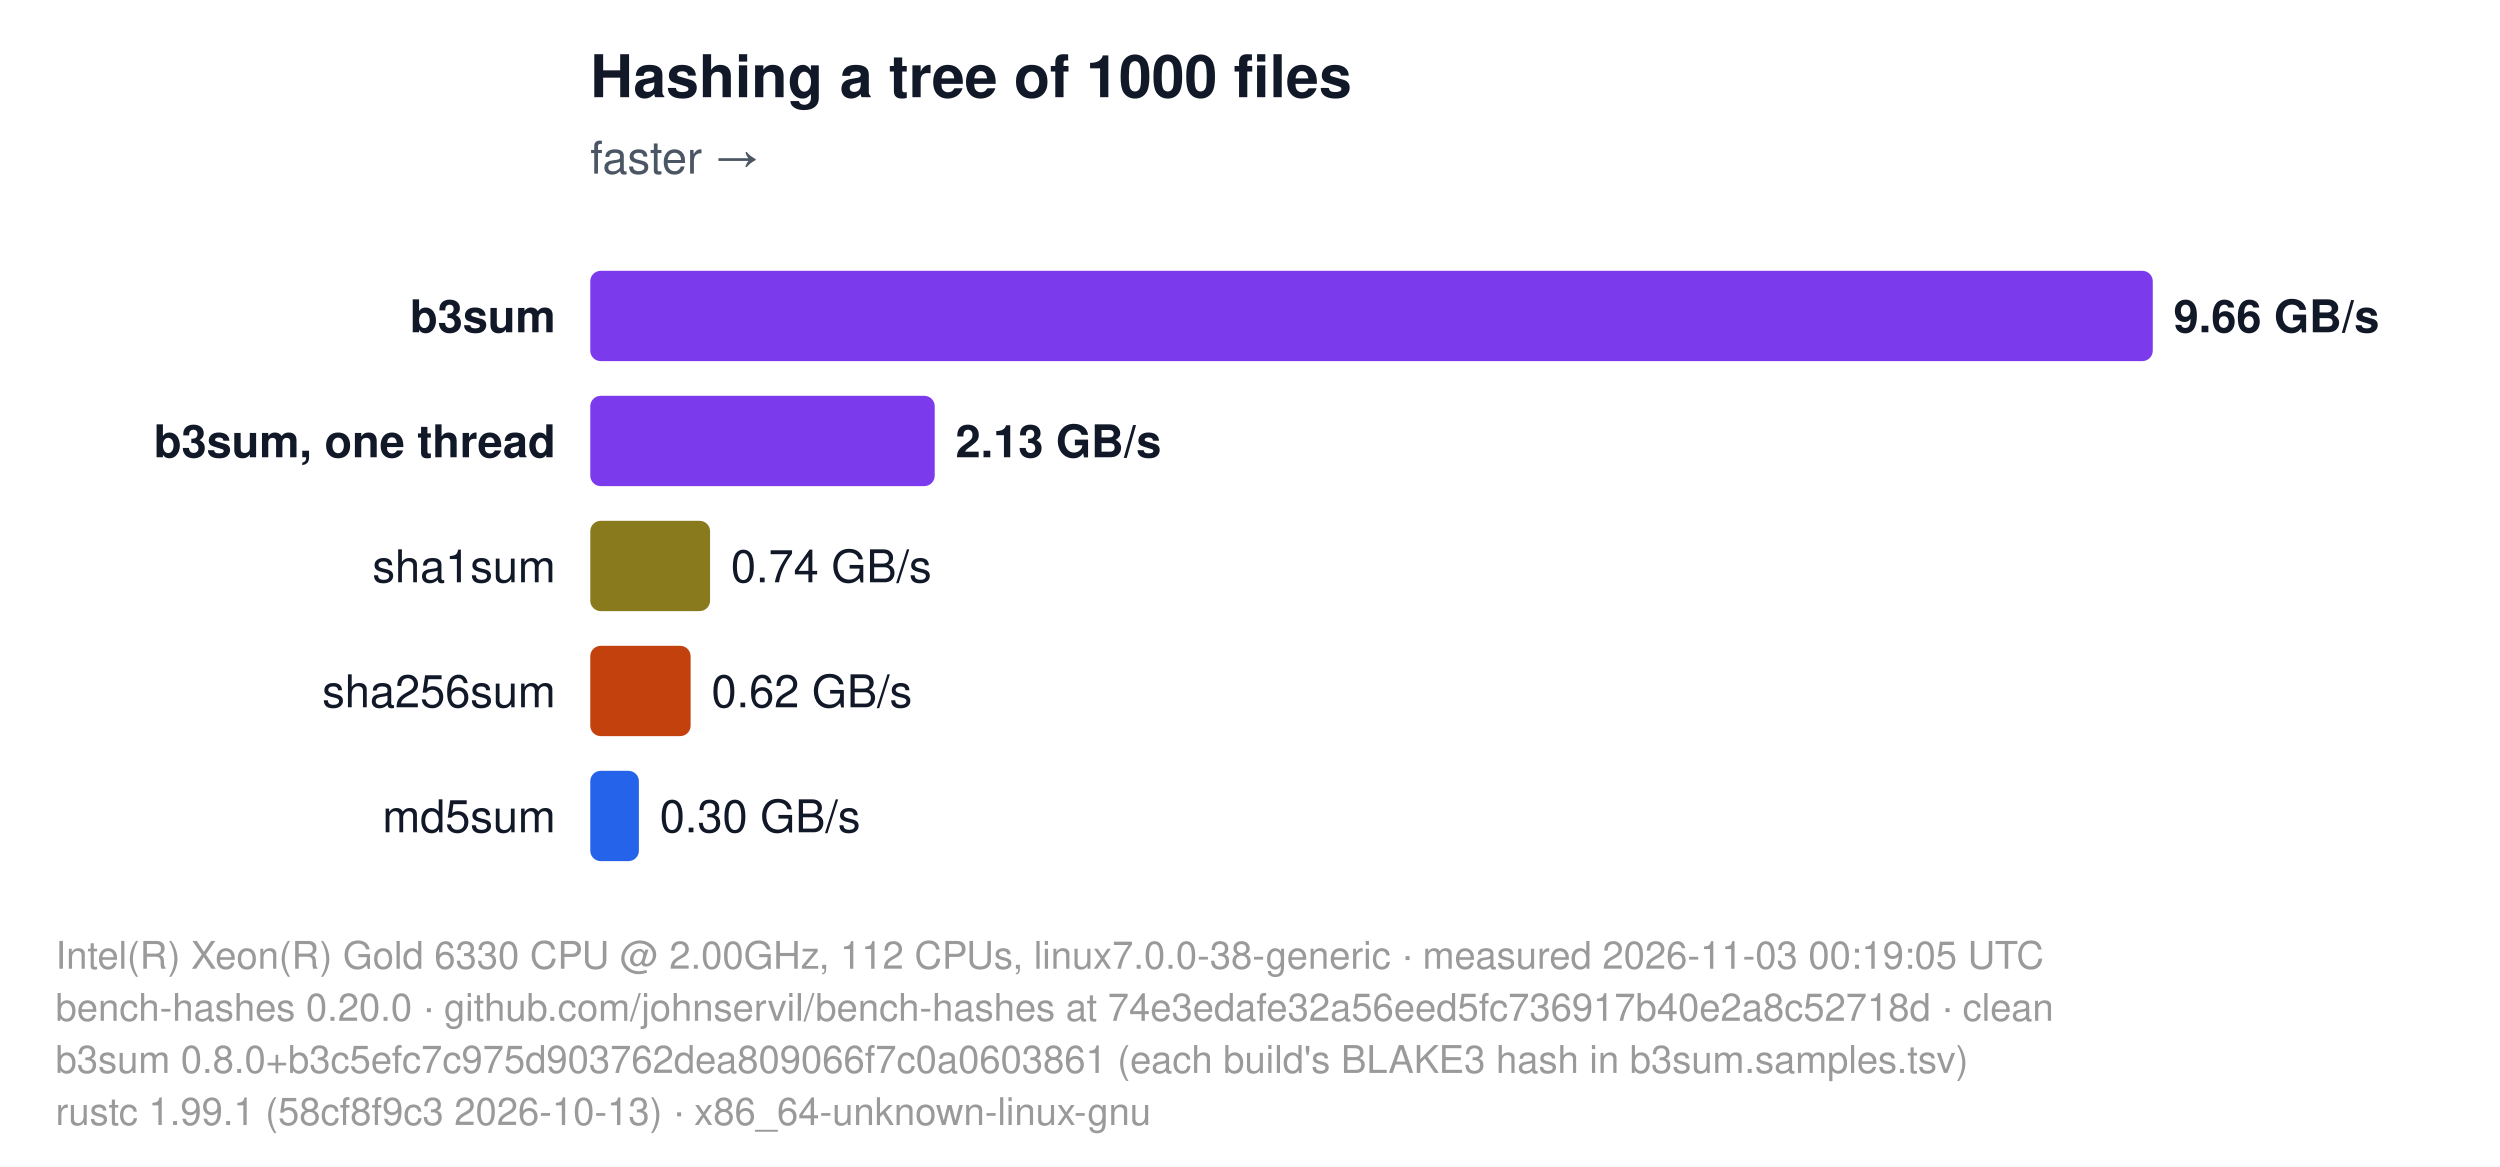
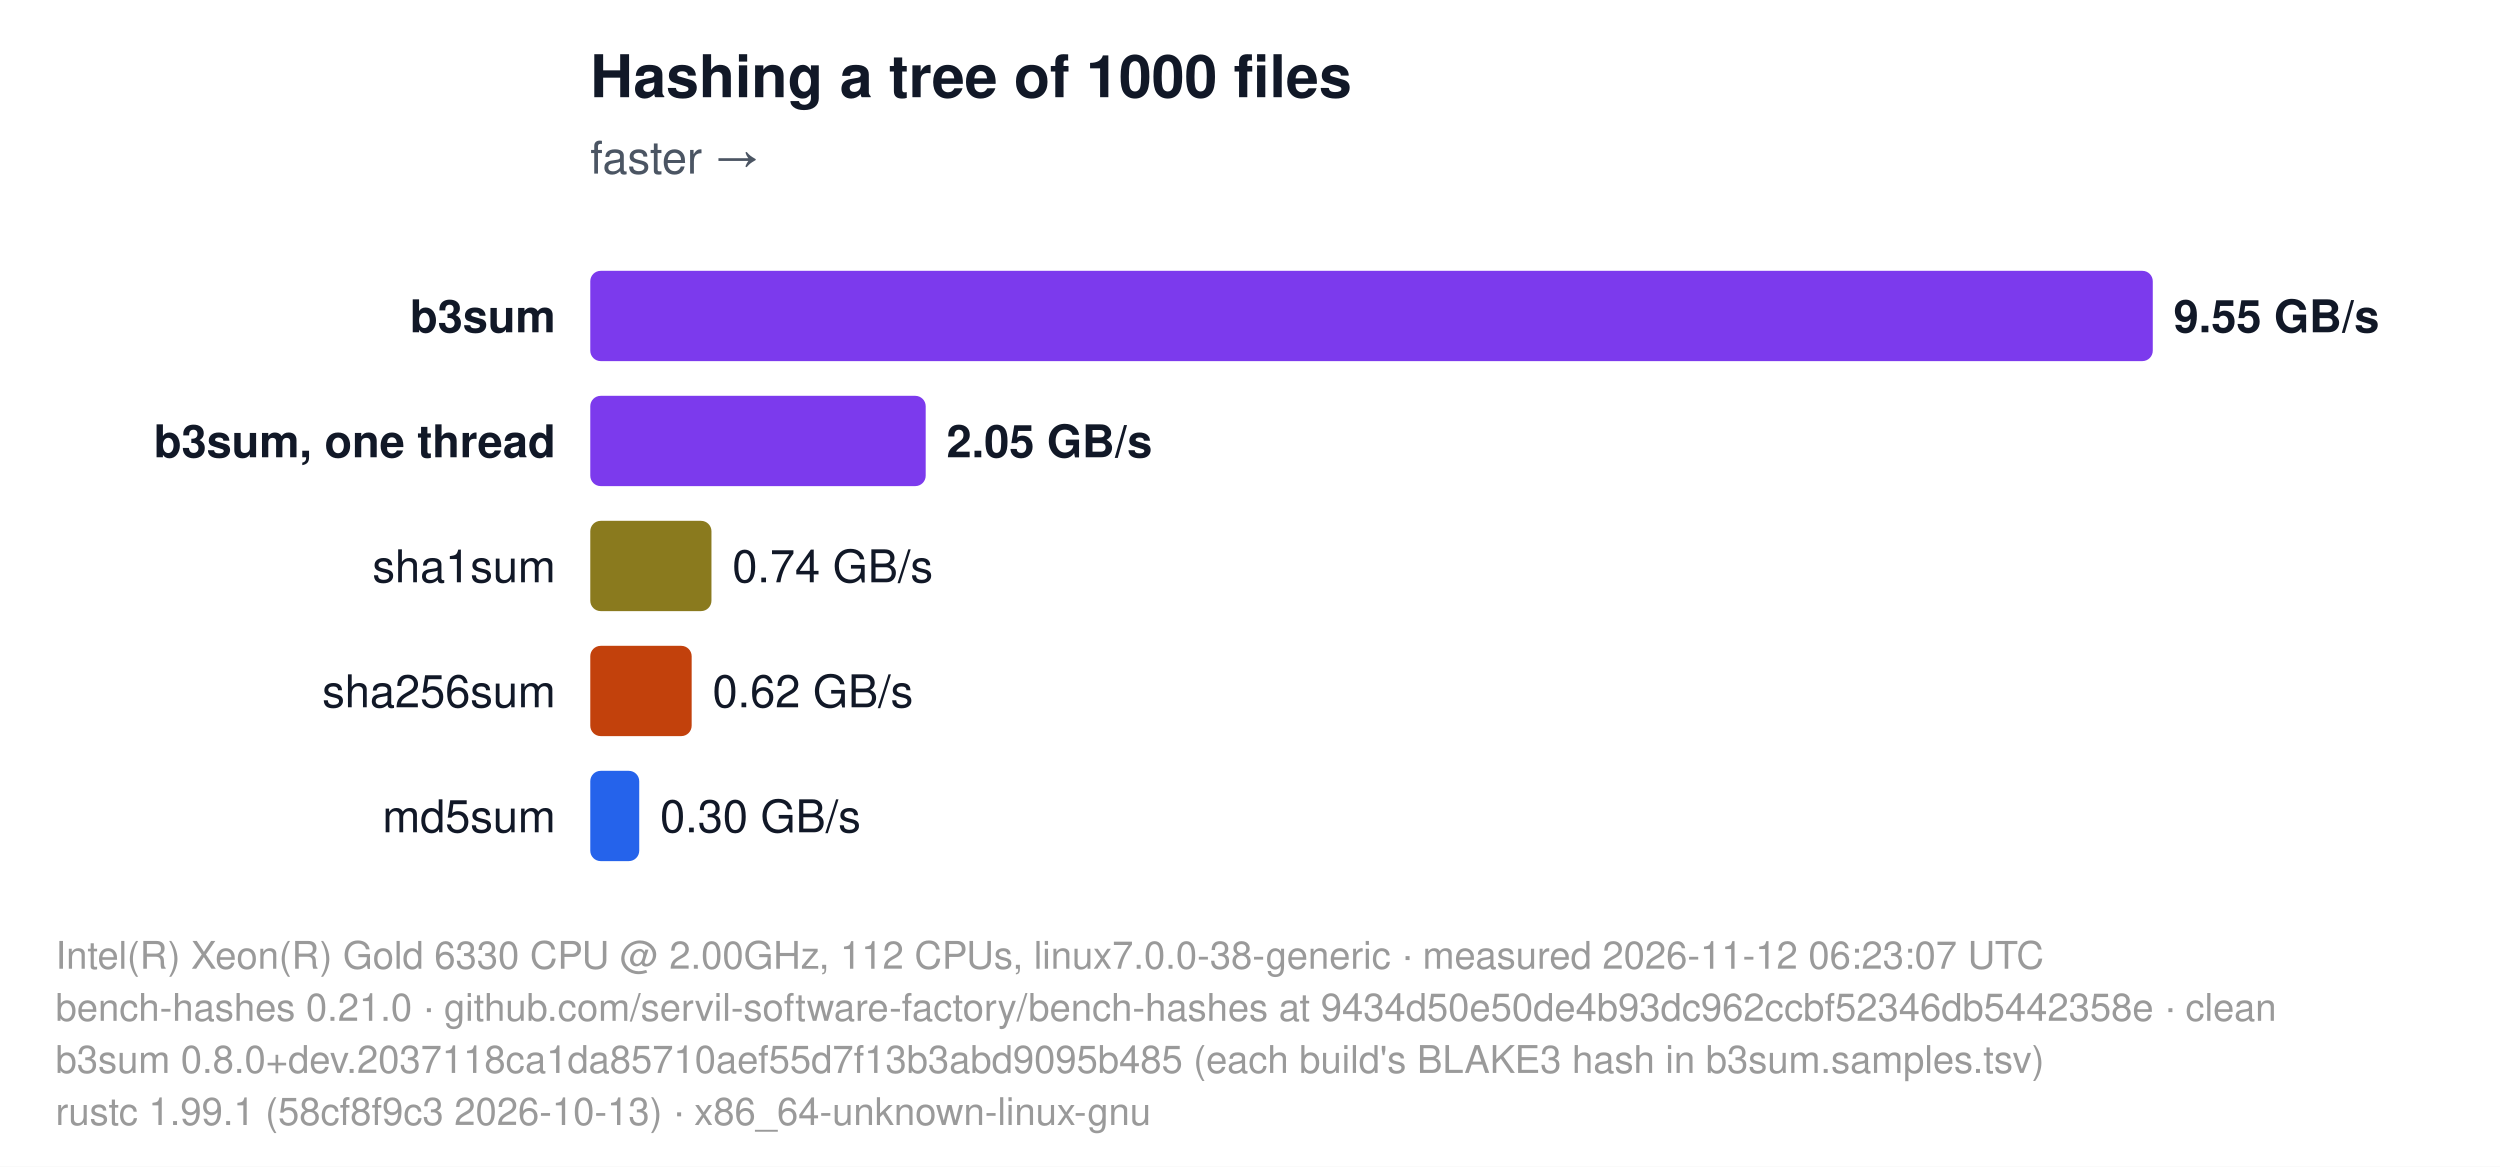
<svg xmlns="http://www.w3.org/2000/svg" width="720" height="336" viewBox="0 0 720 336" font-family="-apple-system, BlinkMacSystemFont, 'Segoe UI', Helvetica, Arial, sans-serif">
  <rect width="720" height="336" fill="#ffffff" />
  <text x="170" y="28" font-size="17" font-weight="600" fill="#111827">Hashing a tree of 1000 files</text>
  <text x="170" y="50" font-size="13" fill="#4b5563">faster →</text>
  <text x="160" y="95.7" font-size="13" fill="#111827" text-anchor="end" font-weight="600">b3sum</text>
  <rect x="170" y="78" width="450.0" height="26" rx="3" fill="#7c3aed" />
-   <text x="626.0" y="95.7" font-size="13" fill="#111827" font-weight="600">9.66 GB/s</text>
+   <text x="626.0" y="95.7" font-size="13" fill="#111827" font-weight="600">9.55 GB/s</text>
  <text x="160" y="131.7" font-size="13" fill="#111827" text-anchor="end" font-weight="600">b3sum, one thread</text>
-   <rect x="170" y="114" width="99.2" height="26" rx="3" fill="#7c3aed" />
-   <text x="275.2" y="131.7" font-size="13" fill="#111827" font-weight="600">2.13 GB/s</text>
+   <rect x="170" y="114" width="96.6" height="26" rx="3" fill="#7c3aed" />
+   <text x="272.6" y="131.7" font-size="13" fill="#111827" font-weight="600">2.05 GB/s</text>
  <text x="160" y="167.7" font-size="13" fill="#111827" text-anchor="end">sha1sum</text>
-   <rect x="170" y="150" width="34.5" height="26" rx="3" fill="#8a7a1e" />
-   <text x="210.5" y="167.7" font-size="13" fill="#111827">0.74 GB/s</text>
+   <rect x="170" y="150" width="34.9" height="26" rx="3" fill="#8a7a1e" />
+   <text x="210.9" y="167.7" font-size="13" fill="#111827">0.74 GB/s</text>
  <text x="160" y="203.7" font-size="13" fill="#111827" text-anchor="end">sha256sum</text>
-   <rect x="170" y="186" width="28.9" height="26" rx="3" fill="#c2410c" />
-   <text x="204.9" y="203.7" font-size="13" fill="#111827">0.62 GB/s</text>
+   <rect x="170" y="186" width="29.2" height="26" rx="3" fill="#c2410c" />
+   <text x="205.2" y="203.7" font-size="13" fill="#111827">0.62 GB/s</text>
  <text x="160" y="239.7" font-size="13" fill="#111827" text-anchor="end">md5sum</text>
-   <rect x="170" y="222" width="14.0" height="26" rx="3" fill="#2563eb" />
-   <text x="190.0" y="239.7" font-size="13" fill="#111827">0.30 GB/s</text>
-   <text x="16" y="279.0" font-size="11" fill="#9a9a9a">Intel(R) Xeon(R) Gold 6330 CPU @ 2.00GHz, 112 CPUs, linux7.0.0-38-generic · measured 2026-11-03 00:19:05 UTC</text>
-   <text x="16" y="294.0" font-size="11" fill="#9a9a9a">bench-hashes 0.20.0 · github.com/johnservil/bench-hashes at 74e3edafe32a56eed5fc736917b40e2a8c52718d · clean</text>
-   <text x="16" y="309.0" font-size="11" fill="#9a9a9a">b3sum 0.8.0+b3c5efc7c975d903762dea809066f7c0a0603861 (each build's BLAKE3 hash in b3sum.samples.tsv)</text>
+   <rect x="170" y="222" width="14.1" height="26" rx="3" fill="#2563eb" />
+   <text x="190.1" y="239.7" font-size="13" fill="#111827">0.30 GB/s</text>
+   <text x="16" y="279.0" font-size="11" fill="#9a9a9a">Intel(R) Xeon(R) Gold 6330 CPU @ 2.00GHz, 112 CPUs, linux7.0.0-38-generic · measured 2026-11-12 06:23:07 UTC</text>
+   <text x="16" y="294.0" font-size="11" fill="#9a9a9a">bench-hashes 0.21.0 · github.com/servil-software-factory/bench-hashes at 9434d50e50de4b93dc962ccbf52346db5442358e · clean</text>
+   <text x="16" y="309.0" font-size="11" fill="#9a9a9a">b3sum 0.8.0+dev.2037118ca1da85710aef55d7f13b3abd9095b485 (each build's BLAKE3 hash in b3sum.samples.tsv)</text>
  <text x="16" y="324.0" font-size="11" fill="#9a9a9a">rustc 1.99.1 (58cf8f9c3 2026-10-13) · x86_64-unknown-linux-gnu</text>
</svg>
